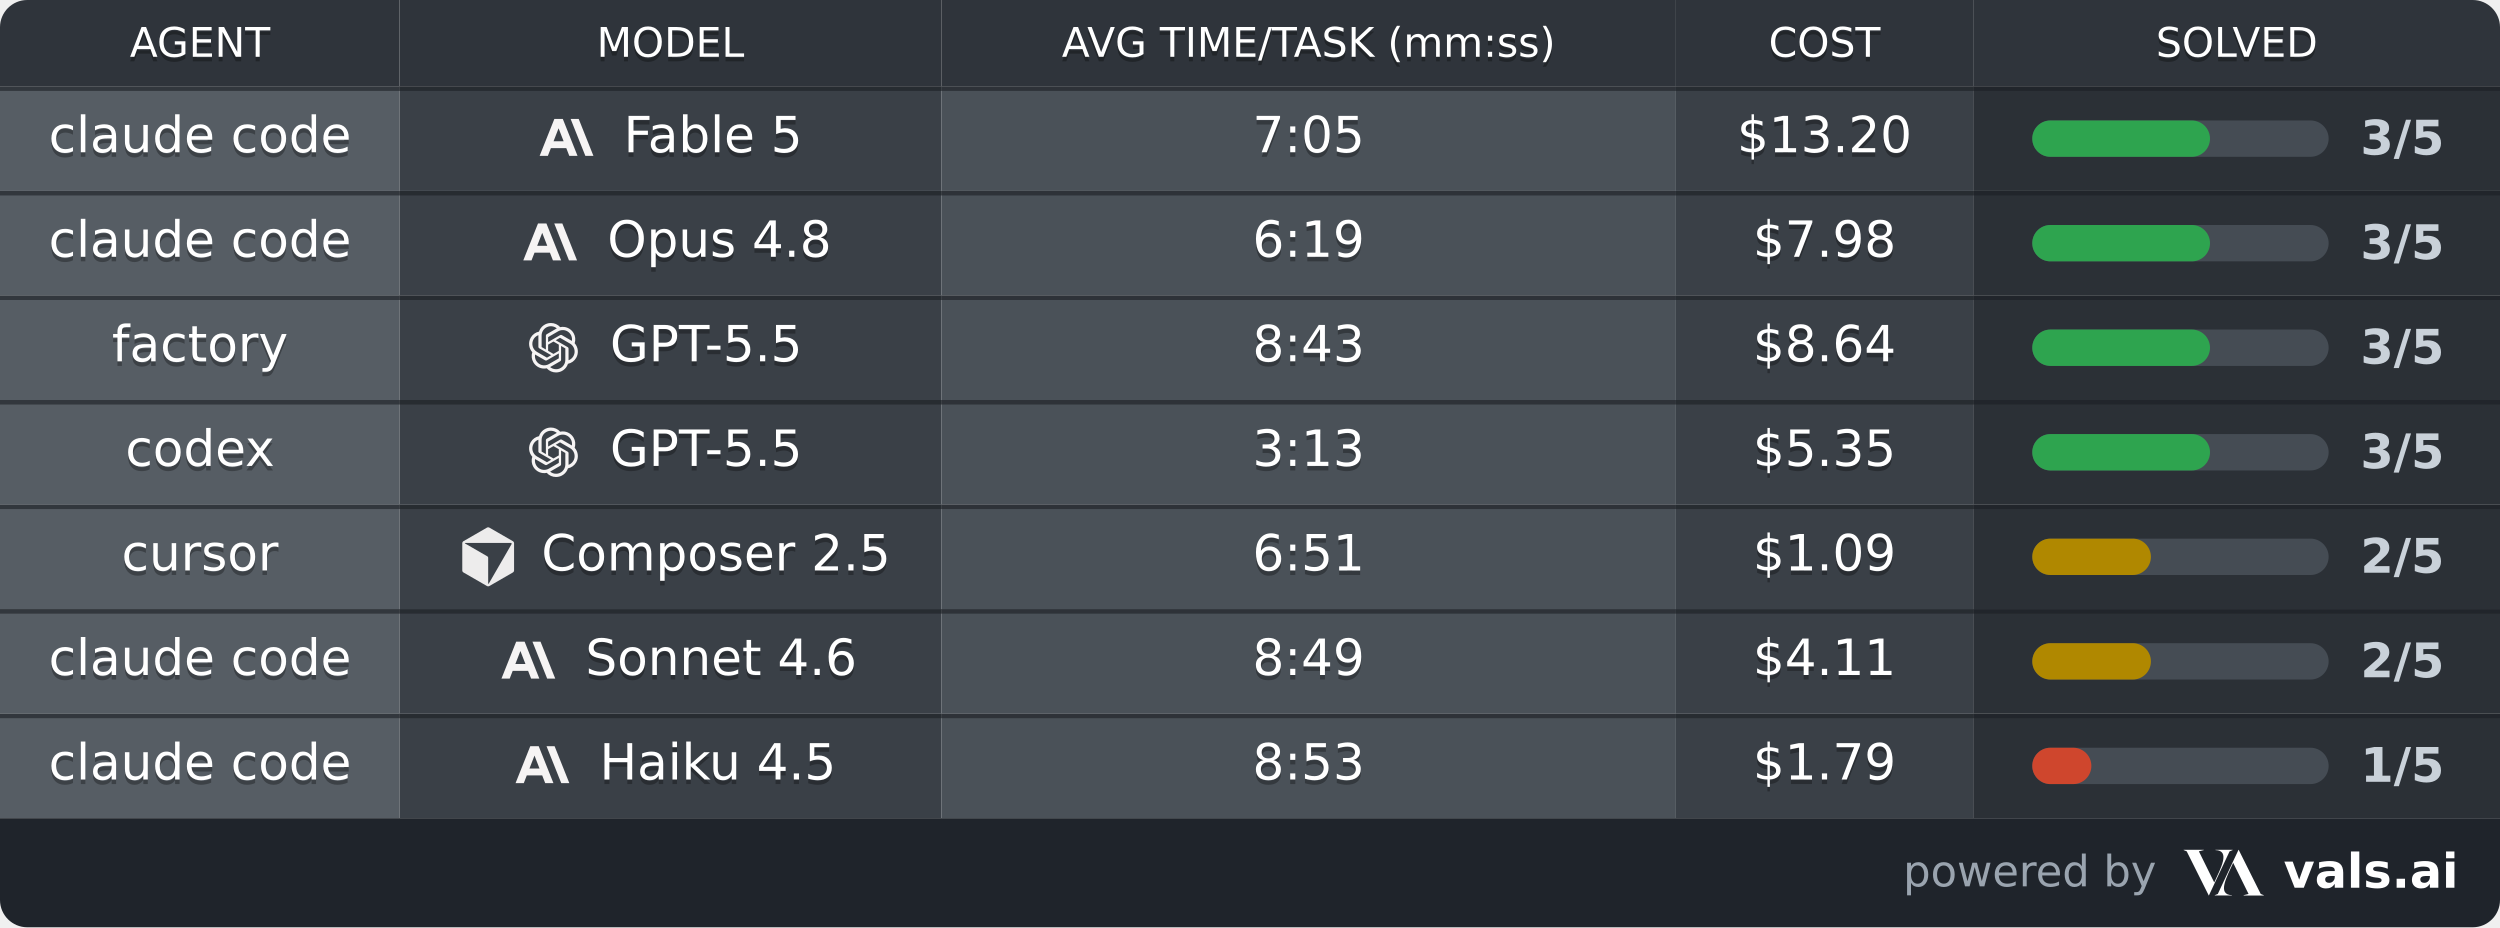
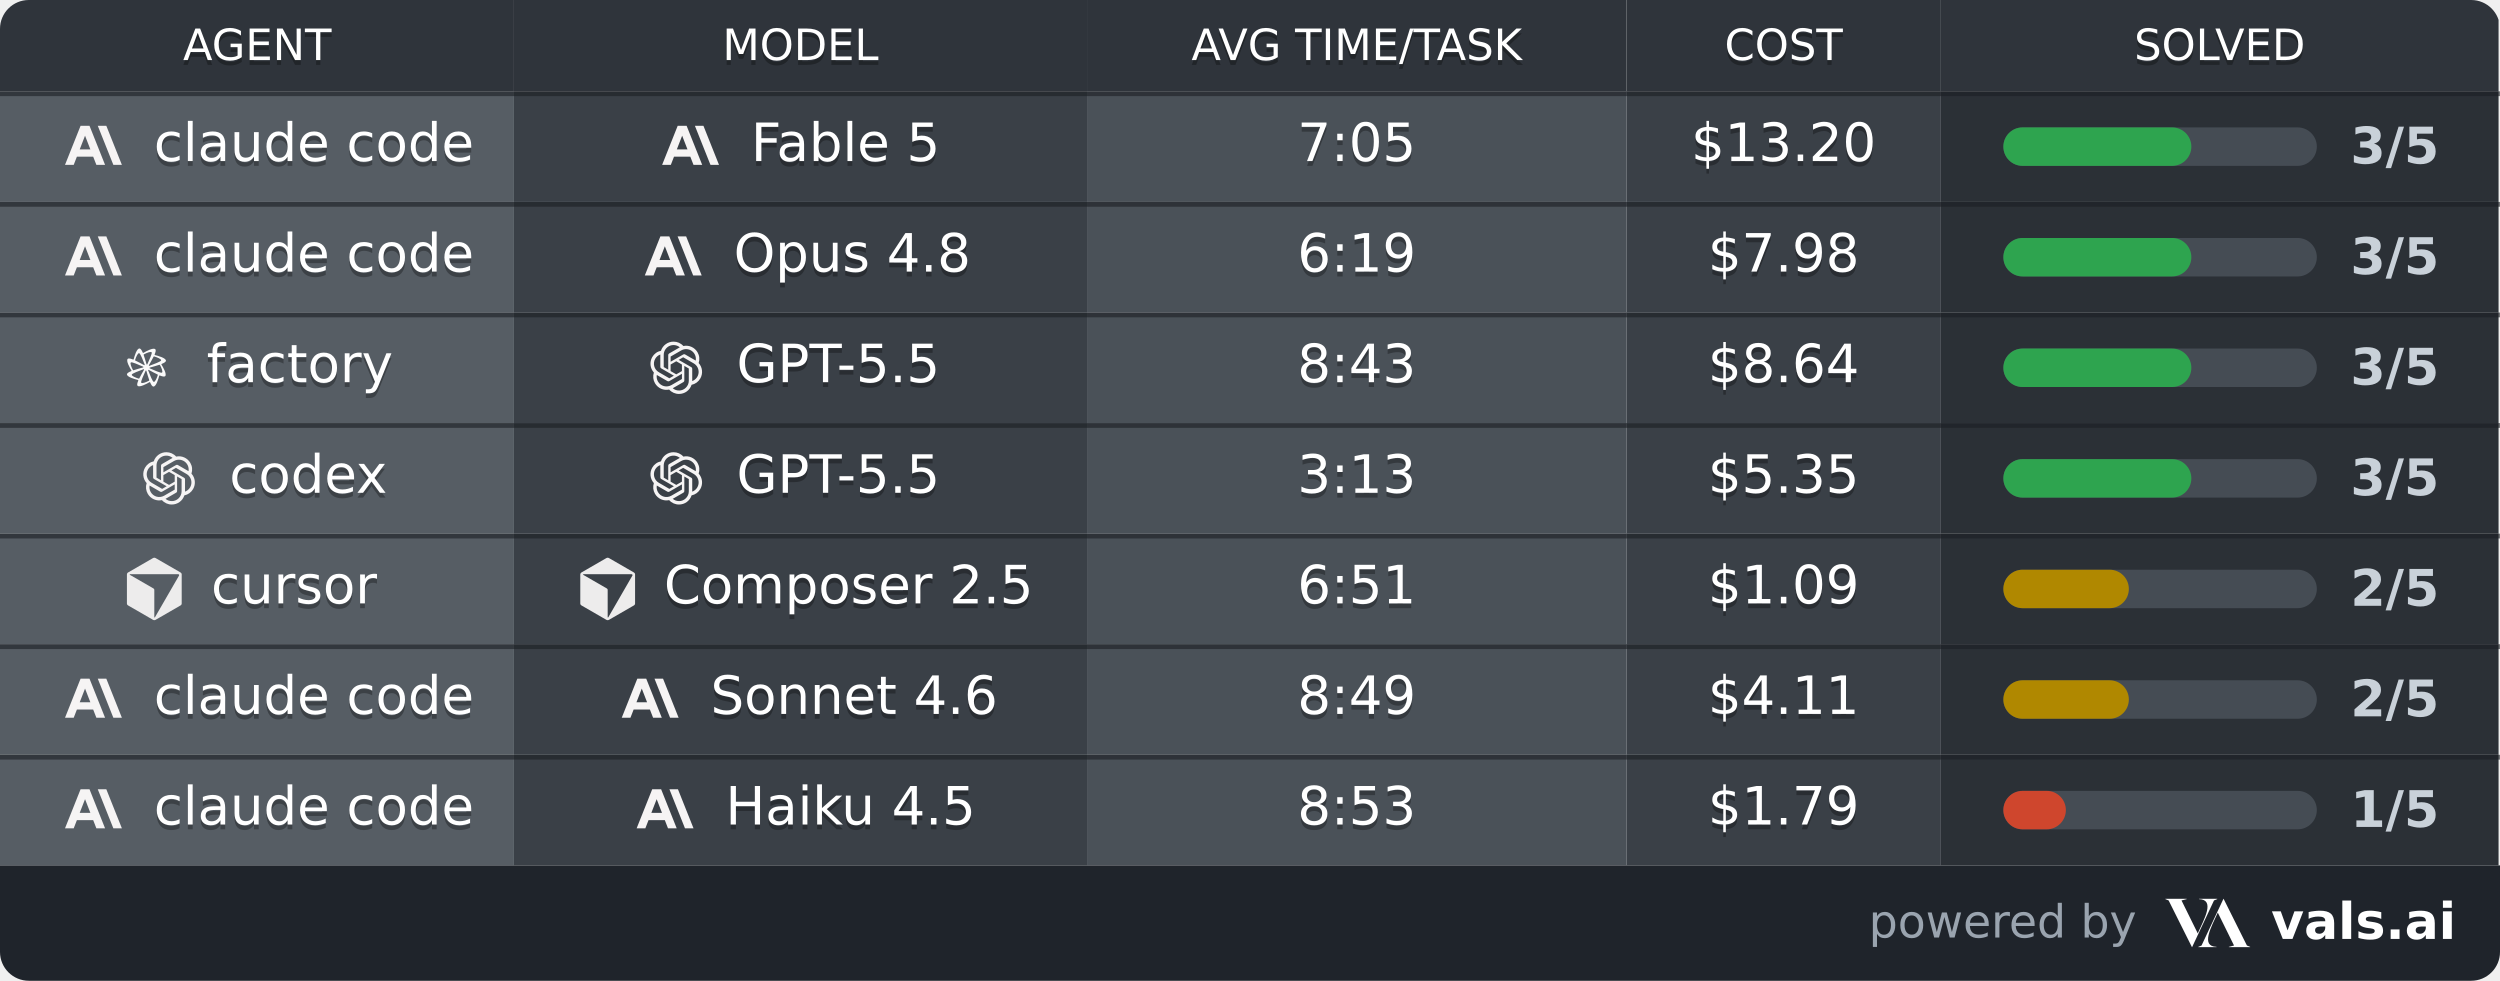
- <svg xmlns="http://www.w3.org/2000/svg" width="550" height="204" viewBox="0 0 550 204">
+ <svg xmlns="http://www.w3.org/2000/svg" width="520" height="204" viewBox="0 0 520 204">
  <defs>
    <symbol id="lg-anthropic" viewBox="0 0 16 16">
      <path d="M9.031 2.667L13.018 12.667H15.204L11.218 2.667H9.031Z" fill="#F6F4F4" />
      <path d="M4.406 8.71L5.77 5.195L7.134 8.71H4.406ZM4.627 2.667L0.641 12.667H2.87L3.685 10.567H7.855L8.671 12.667H10.899L6.913 2.667H4.627Z" fill="#F6F4F4" />
    </symbol>
    <symbol id="lg-openai" viewBox="0 0 16 16">
      <g>
        <path d="M13.689 6.785C13.84 6.333 13.89 5.856 13.844 5.383C13.798 4.911 13.643 4.455 13.405 4.045C13.049 3.425 12.505 2.936 11.852 2.643C11.2 2.35 10.472 2.275 9.773 2.426C9.46 2.07 9.07 1.786 8.635 1.593C8.2 1.401 7.732 1.3 7.255 1.304C6.54 1.304 5.845 1.526 5.264 1.949C4.686 2.367 4.255 2.961 4.034 3.639C3.569 3.735 3.13 3.927 2.745 4.208C2.36 4.488 2.038 4.844 1.804 5.258C1.444 5.877 1.294 6.592 1.369 7.303C1.444 8.015 1.741 8.684 2.222 9.215C2.072 9.667 2.021 10.144 2.068 10.617C2.118 11.089 2.268 11.545 2.507 11.955C2.862 12.575 3.406 13.064 4.059 13.357C4.711 13.65 5.439 13.725 6.138 13.574C6.452 13.93 6.841 14.214 7.276 14.407C7.711 14.599 8.179 14.7 8.656 14.695C9.372 14.695 10.07 14.474 10.648 14.051C11.225 13.633 11.656 13.039 11.877 12.357C12.342 12.261 12.781 12.068 13.166 11.788C13.551 11.508 13.869 11.152 14.107 10.738C14.467 10.119 14.618 9.404 14.542 8.692C14.467 7.981 14.17 7.312 13.689 6.785ZM8.686 13.817C8.02 13.817 7.502 13.612 7.054 13.236C7.075 13.223 7.109 13.206 7.134 13.19L9.798 11.65C9.865 11.612 9.92 11.558 9.957 11.491C9.995 11.424 10.016 11.349 10.016 11.274V7.517L11.141 8.169C11.141 8.169 11.154 8.178 11.158 8.182C11.158 8.186 11.162 8.195 11.166 8.199V11.311C11.166 12.721 9.991 13.821 8.686 13.821V13.817ZM3.268 11.516C2.975 11.01 2.867 10.412 2.971 9.834C2.992 9.847 3.026 9.868 3.051 9.88L5.715 11.42C5.782 11.458 5.858 11.479 5.933 11.479C6.008 11.479 6.084 11.458 6.151 11.42L9.405 9.542V10.843C9.405 10.843 9.405 10.855 9.405 10.864C9.405 10.868 9.397 10.876 9.393 10.88L6.699 12.437C6.121 12.767 5.439 12.859 4.795 12.688C4.151 12.516 3.603 12.094 3.272 11.52L3.268 11.516ZM2.565 5.697C2.858 5.187 3.323 4.798 3.871 4.597V7.768C3.871 7.843 3.891 7.918 3.929 7.985C3.967 8.052 4.021 8.107 4.088 8.144L7.343 10.023L6.217 10.675C6.217 10.675 6.205 10.68 6.201 10.684C6.192 10.684 6.188 10.684 6.18 10.684L3.486 9.127C2.908 8.793 2.49 8.245 2.319 7.605C2.147 6.96 2.235 6.279 2.565 5.701V5.697ZM11.823 7.851L8.569 5.973L9.694 5.325C9.694 5.325 9.706 5.321 9.711 5.316H9.731L12.426 6.873C12.84 7.111 13.174 7.462 13.396 7.885C13.618 8.307 13.71 8.784 13.672 9.257C13.63 9.734 13.455 10.186 13.166 10.562C12.877 10.943 12.488 11.232 12.041 11.395V8.224C12.041 8.149 12.02 8.073 11.982 8.006C11.944 7.939 11.89 7.885 11.823 7.847V7.851ZM12.944 6.161C12.944 6.161 12.89 6.128 12.865 6.115L10.2 4.576C10.133 4.538 10.058 4.517 9.982 4.517C9.907 4.517 9.828 4.538 9.765 4.576L6.51 6.454V5.153C6.51 5.153 6.51 5.141 6.51 5.132C6.51 5.128 6.519 5.12 6.523 5.116L9.217 3.559C9.631 3.321 10.1 3.204 10.576 3.225C11.053 3.246 11.514 3.4 11.903 3.672C12.292 3.944 12.597 4.325 12.781 4.764C12.965 5.203 13.02 5.689 12.94 6.157L12.944 6.161ZM5.895 8.483L4.77 7.831C4.77 7.831 4.757 7.822 4.753 7.818C4.753 7.814 4.749 7.805 4.745 7.801V4.689C4.745 4.212 4.883 3.748 5.138 3.342C5.393 2.94 5.757 2.618 6.192 2.417C6.623 2.216 7.104 2.141 7.577 2.2C8.05 2.262 8.497 2.455 8.861 2.76C8.84 2.773 8.807 2.79 8.782 2.806L6.117 4.346C6.05 4.383 5.996 4.438 5.958 4.505C5.92 4.572 5.899 4.647 5.899 4.722V8.479L5.895 8.483ZM6.506 7.165L7.954 6.329L9.401 7.165V8.839L7.954 9.675L6.506 8.839V7.165Z" fill="#F6F4F4" />
      </g>
    </symbol>
    <symbol id="lg-cursor" viewBox="0 0 467 532">
      <path fill="#edecec" d="M457.43,125.94L244.42,2.96c-6.84-3.95-15.28-3.95-22.12,0L9.3,125.94c-5.75,3.32-9.3,9.46-9.3,16.11v247.99c0,6.65,3.55,12.79,9.3,16.11l213.01,122.98c6.84,3.95,15.28,3.95,22.12,0l213.01-122.98c5.75-3.32,9.3-9.46,9.3-16.11v-247.99c0-6.65-3.55-12.79-9.3-16.11h-.01ZM444.05,151.99l-205.63,356.16c-1.39,2.4-5.06,1.42-5.06-1.36v-233.21c0-4.66-2.49-8.97-6.53-11.31L24.87,145.67c-2.4-1.39-1.42-5.06,1.36-5.06h411.26c5.84,0,9.49,6.33,6.57,11.39h-.01Z" />
    </symbol>
+     <symbol id="lg-factory" viewBox="0 0 508 508">
+       <g>
+         <path d="M321.997 150.712C321.401 150.568 320.844 150.299 320.363 149.925C319.883 149.551 319.491 149.08 319.215 148.544C318.938 148.008 318.783 147.42 318.76 146.821C318.738 146.22 318.848 145.624 319.084 145.07C327.226 125.716 330.819 110.23 325.021 103.747C309.666 86.547 248.085 120.749 228.451 132.333C227.925 132.642 227.337 132.837 226.728 132.903C226.118 132.969 225.501 132.906 224.918 132.719C224.336 132.531 223.801 132.223 223.351 131.815C222.902 131.407 222.548 130.909 222.313 130.356C214.06 111.043 205.384 97.609 196.589 97.027C173.279 95.469 154.491 162.187 148.991 183.932C148.844 184.515 148.57 185.06 148.188 185.528C147.805 185.998 147.323 186.381 146.775 186.651C146.227 186.921 145.626 187.072 145.012 187.094C144.399 187.116 143.788 187.009 143.221 186.778C123.406 178.825 107.545 175.316 100.914 180.98C83.305 195.978 118.315 256.126 130.175 275.304C130.492 275.816 130.692 276.391 130.76 276.987C130.829 277.582 130.765 278.186 130.573 278.755C130.381 279.325 130.065 279.847 129.647 280.286C129.228 280.725 128.718 281.07 128.15 281.298C108.384 289.359 94.631 297.834 94.027 306.424C92.439 329.192 160.74 347.544 183.01 352.916C183.605 353.061 184.16 353.33 184.64 353.704C185.118 354.077 185.509 354.548 185.785 355.083C186.061 355.618 186.215 356.205 186.237 356.803C186.26 357.402 186.151 357.998 185.916 358.551C177.773 377.905 174.181 393.398 179.979 399.874C195.334 417.074 256.921 382.877 276.556 371.293C277.081 370.984 277.67 370.789 278.28 370.722C278.889 370.655 279.507 370.717 280.09 370.905C280.673 371.093 281.207 371.402 281.657 371.81C282.106 372.219 282.46 372.717 282.694 373.271C290.947 392.578 299.616 406.012 308.417 406.601C331.728 408.153 350.516 341.44 356.009 319.688C356.157 319.106 356.432 318.562 356.816 318.094C357.2 317.625 357.682 317.243 358.231 316.974C358.779 316.705 359.381 316.554 359.995 316.533C360.608 316.511 361.219 316.619 361.786 316.85C381.601 324.803 397.455 328.304 404.093 322.648C421.702 307.65 386.684 247.495 374.825 228.317C374.51 227.804 374.312 227.229 374.245 226.634C374.177 226.039 374.242 225.436 374.434 224.868C374.626 224.299 374.941 223.777 375.358 223.338C375.775 222.899 376.284 222.552 376.85 222.323C396.623 214.261 410.376 205.786 410.973 197.196C412.568 174.428 344.26 156.078 321.997 150.712ZM295.254 128.885C299.734 136.73 276.646 189 259.474 225.561C259.186 226.172 258.715 226.682 258.121 227.024C257.528 227.365 256.842 227.521 256.155 227.47C255.468 227.419 254.814 227.164 254.28 226.739C253.746 226.314 253.358 225.739 253.169 225.093C246.234 201.322 238.306 173.392 229.824 149.683C229.491 148.752 229.508 147.736 229.871 146.817C230.235 145.897 230.921 145.133 231.808 144.662C252.989 133.363 289.234 118.358 295.254 128.885ZM193.746 135.355C202.589 137.807 224.103 190.714 238.424 228.426C238.664 229.056 238.699 229.742 238.527 230.393C238.354 231.044 237.983 231.627 237.461 232.065C236.939 232.503 236.292 232.775 235.608 232.844C234.923 232.913 234.234 232.775 233.632 232.45C211.501 220.453 185.694 206.159 162.529 195.253C161.622 194.823 160.901 194.093 160.493 193.192C160.085 192.292 160.018 191.279 160.303 190.335C167.12 167.736 181.865 132.069 193.746 135.355ZM126.652 210.04C134.676 205.664 188.197 228.216 225.621 244.989C226.248 245.269 226.771 245.73 227.12 246.31C227.47 246.889 227.629 247.56 227.577 248.23C227.524 248.901 227.264 249.54 226.828 250.062C226.393 250.582 225.805 250.962 225.143 251.147C200.813 257.921 172.211 265.664 147.937 273.949C146.985 274.272 145.946 274.255 145.007 273.9C144.067 273.545 143.286 272.876 142.805 272.011C131.257 251.322 115.867 215.92 126.652 210.04ZM133.275 309.188C135.779 300.551 189.952 279.537 228.562 265.548C229.207 265.315 229.91 265.28 230.576 265.448C231.243 265.617 231.84 265.98 232.288 266.49C232.736 266.999 233.015 267.631 233.085 268.299C233.155 268.968 233.015 269.641 232.682 270.23C220.392 291.846 205.758 317.053 194.592 339.672C194.156 340.561 193.409 341.269 192.486 341.668C191.563 342.068 190.525 342.134 189.557 341.853C166.42 335.235 129.905 320.792 133.275 309.188ZM209.739 374.722C205.252 366.884 228.347 314.608 245.519 278.054C245.806 277.442 246.279 276.931 246.872 276.59C247.465 276.249 248.151 276.093 248.838 276.144C249.525 276.194 250.179 276.45 250.713 276.875C251.247 277.3 251.634 277.874 251.824 278.521C258.759 302.285 266.686 330.222 275.169 353.932C275.499 354.862 275.481 355.877 275.117 356.795C274.752 357.713 274.064 358.475 273.178 358.945C252.004 370.223 215.752 385.256 209.76 374.722H209.739ZM311.247 368.252C302.397 365.807 280.883 312.894 266.562 275.182C266.322 274.55 266.285 273.862 266.458 273.21C266.63 272.559 267.003 271.974 267.526 271.536C268.049 271.097 268.697 270.826 269.382 270.758C270.068 270.69 270.759 270.83 271.361 271.157C293.485 283.154 319.299 297.455 342.457 308.362C343.366 308.789 344.089 309.519 344.497 310.42C344.905 311.321 344.971 312.335 344.683 313.28C337.872 335.912 323.128 371.544 311.247 368.252ZM378.341 293.566C370.31 297.949 316.795 275.391 279.365 258.618C278.738 258.338 278.215 257.877 277.866 257.297C277.516 256.718 277.357 256.047 277.409 255.377C277.461 254.706 277.722 254.067 278.158 253.546C278.593 253.025 279.181 252.646 279.843 252.461C304.18 245.687 332.775 237.943 357.049 229.658C358.003 229.335 359.043 229.353 359.984 229.709C360.925 230.065 361.706 230.737 362.188 231.603C373.729 252.285 389.119 287.693 378.341 293.566ZM371.718 194.419C369.207 203.063 315.041 224.077 276.431 238.066C275.784 238.3 275.08 238.335 274.413 238.167C273.746 237.999 273.148 237.635 272.698 237.124C272.249 236.613 271.972 235.98 271.903 235.31C271.833 234.641 271.975 233.966 272.311 233.377C284.594 211.768 299.228 186.554 310.394 163.935C310.833 163.048 311.58 162.343 312.502 161.945C313.425 161.546 314.462 161.481 315.429 161.76C338.566 168.413 375.081 182.815 371.718 194.419Z" fill="#FAFAFA" />
+       </g>
+       <style>@media (prefers-color-scheme: light) { :root { filter: none; } }
+ @media (prefers-color-scheme: dark) { :root { filter: none; } }
+ </style>
+     </symbol>
    <clipPath id="r">
-       <rect width="550" height="204" rx="6" />
+       <rect width="520" height="204" rx="6" />
    </clipPath>
  </defs>
  <g clip-path="url(#r)">
-     <rect x="0.0" y="0" width="87.9" height="19" fill="#2f343b" />
-     <text x="44.0" y="13.5" fill="#010101" fill-opacity="0.3" font-family="Verdana,DejaVu Sans,Geneva,sans-serif" font-size="9" text-anchor="middle">AGENT</text>
-     <text x="44.0" y="12.5" fill="#fff" font-family="Verdana,DejaVu Sans,Geneva,sans-serif" font-size="9" text-anchor="middle">AGENT</text>
-     <rect x="87.9" y="0" width="119.2" height="19" fill="#2f343b" />
-     <text x="147.5" y="13.5" fill="#010101" fill-opacity="0.3" font-family="Verdana,DejaVu Sans,Geneva,sans-serif" font-size="9" text-anchor="middle">MODEL</text>
-     <text x="147.5" y="12.5" fill="#fff" font-family="Verdana,DejaVu Sans,Geneva,sans-serif" font-size="9" text-anchor="middle">MODEL</text>
-     <rect x="207.1" y="0" width="161.6" height="19" fill="#2f343b" />
-     <text x="287.9" y="13.5" fill="#010101" fill-opacity="0.3" font-family="Verdana,DejaVu Sans,Geneva,sans-serif" font-size="9" text-anchor="middle">AVG TIME/TASK (mm:ss)</text>
-     <text x="287.9" y="12.5" fill="#fff" font-family="Verdana,DejaVu Sans,Geneva,sans-serif" font-size="9" text-anchor="middle">AVG TIME/TASK (mm:ss)</text>
-     <rect x="368.7" y="0" width="65.4" height="19" fill="#2f343b" />
-     <text x="401.4" y="13.5" fill="#010101" fill-opacity="0.3" font-family="Verdana,DejaVu Sans,Geneva,sans-serif" font-size="9" text-anchor="middle">COST</text>
-     <text x="401.4" y="12.5" fill="#fff" font-family="Verdana,DejaVu Sans,Geneva,sans-serif" font-size="9" text-anchor="middle">COST</text>
-     <rect x="434.1" y="0" width="116.0" height="19" fill="#2f343b" />
-     <text x="492.1" y="13.5" fill="#010101" fill-opacity="0.3" font-family="Verdana,DejaVu Sans,Geneva,sans-serif" font-size="9" text-anchor="middle">SOLVED</text>
-     <text x="492.1" y="12.5" fill="#fff" font-family="Verdana,DejaVu Sans,Geneva,sans-serif" font-size="9" text-anchor="middle">SOLVED</text>
-     <rect x="0.0" y="19" width="87.9" height="23" fill="#565d64" />
-     <text x="44.0" y="34.5" fill="#010101" fill-opacity="0.3" font-family="Verdana,DejaVu Sans,Geneva,sans-serif" font-size="11" text-anchor="middle">claude code</text>
-     <text x="44.0" y="33.5" fill="#fff" font-family="Verdana,DejaVu Sans,Geneva,sans-serif" font-size="11" text-anchor="middle">claude code</text>
-     <rect x="87.9" y="19" width="119.2" height="23" fill="#3a4047" />
-     <use href="#lg-anthropic" x="118.2" y="24.0" width="13.0" height="13" />
-     <text x="137.2" y="34.5" fill="#010101" fill-opacity="0.3" font-family="Verdana,DejaVu Sans,Geneva,sans-serif" font-size="11">Fable 5</text>
-     <text x="137.2" y="33.5" fill="#fff" font-family="Verdana,DejaVu Sans,Geneva,sans-serif" font-size="11">Fable 5</text>
-     <rect x="207.1" y="19" width="161.6" height="23" fill="#4a5158" />
-     <text x="287.9" y="34.5" fill="#010101" fill-opacity="0.3" font-family="Verdana,DejaVu Sans,Geneva,sans-serif" font-size="11" text-anchor="middle">7:05</text>
-     <text x="287.9" y="33.5" fill="#fff" font-family="Verdana,DejaVu Sans,Geneva,sans-serif" font-size="11" text-anchor="middle">7:05</text>
-     <rect x="368.7" y="19" width="65.4" height="23" fill="#3a4047" />
-     <text x="401.4" y="34.5" fill="#010101" fill-opacity="0.3" font-family="Verdana,DejaVu Sans,Geneva,sans-serif" font-size="11" text-anchor="middle">$13.20</text>
-     <text x="401.4" y="33.5" fill="#fff" font-family="Verdana,DejaVu Sans,Geneva,sans-serif" font-size="11" text-anchor="middle">$13.20</text>
-     <rect x="434.1" y="19" width="116.0" height="23" fill="#2b3036" />
-     <rect x="447.1" y="26.5" width="65.2" height="8" rx="4" fill="#454c54" />
-     <rect x="447.1" y="26.5" width="39.1" height="8" rx="4" fill="#2ea44f" />
-     <text x="519.3" y="34.0" fill="#c9d1d9" font-family="Verdana,DejaVu Sans,Geneva,sans-serif" font-size="10.5" font-weight="700">3/5</text>
-     <rect x="0" y="19" width="550" height="1" fill="#1b1f24" fill-opacity="0.6" />
-     <rect x="0.0" y="42" width="87.9" height="23" fill="#565d64" />
-     <text x="44.0" y="57.5" fill="#010101" fill-opacity="0.3" font-family="Verdana,DejaVu Sans,Geneva,sans-serif" font-size="11" text-anchor="middle">claude code</text>
-     <text x="44.0" y="56.5" fill="#fff" font-family="Verdana,DejaVu Sans,Geneva,sans-serif" font-size="11" text-anchor="middle">claude code</text>
-     <rect x="87.9" y="42" width="119.2" height="23" fill="#3a4047" />
-     <use href="#lg-anthropic" x="114.6" y="47.0" width="13.0" height="13" />
-     <text x="133.6" y="57.5" fill="#010101" fill-opacity="0.3" font-family="Verdana,DejaVu Sans,Geneva,sans-serif" font-size="11">Opus 4.8</text>
-     <text x="133.6" y="56.5" fill="#fff" font-family="Verdana,DejaVu Sans,Geneva,sans-serif" font-size="11">Opus 4.8</text>
-     <rect x="207.1" y="42" width="161.6" height="23" fill="#4a5158" />
-     <text x="287.9" y="57.5" fill="#010101" fill-opacity="0.3" font-family="Verdana,DejaVu Sans,Geneva,sans-serif" font-size="11" text-anchor="middle">6:19</text>
-     <text x="287.9" y="56.5" fill="#fff" font-family="Verdana,DejaVu Sans,Geneva,sans-serif" font-size="11" text-anchor="middle">6:19</text>
-     <rect x="368.7" y="42" width="65.4" height="23" fill="#3a4047" />
-     <text x="401.4" y="57.5" fill="#010101" fill-opacity="0.3" font-family="Verdana,DejaVu Sans,Geneva,sans-serif" font-size="11" text-anchor="middle">$7.98</text>
-     <text x="401.4" y="56.5" fill="#fff" font-family="Verdana,DejaVu Sans,Geneva,sans-serif" font-size="11" text-anchor="middle">$7.98</text>
-     <rect x="434.1" y="42" width="116.0" height="23" fill="#2b3036" />
-     <rect x="447.1" y="49.5" width="65.2" height="8" rx="4" fill="#454c54" />
-     <rect x="447.1" y="49.5" width="39.1" height="8" rx="4" fill="#2ea44f" />
-     <text x="519.3" y="57.0" fill="#c9d1d9" font-family="Verdana,DejaVu Sans,Geneva,sans-serif" font-size="10.5" font-weight="700">3/5</text>
-     <rect x="0" y="42" width="550" height="1" fill="#1b1f24" fill-opacity="0.6" />
-     <rect x="0.0" y="65" width="87.9" height="23" fill="#565d64" />
-     <text x="44.0" y="80.5" fill="#010101" fill-opacity="0.3" font-family="Verdana,DejaVu Sans,Geneva,sans-serif" font-size="11" text-anchor="middle">factory</text>
-     <text x="44.0" y="79.5" fill="#fff" font-family="Verdana,DejaVu Sans,Geneva,sans-serif" font-size="11" text-anchor="middle">factory</text>
-     <rect x="87.9" y="65" width="119.2" height="23" fill="#3a4047" />
-     <use href="#lg-openai" x="115.3" y="70.0" width="13.0" height="13" />
-     <text x="134.2" y="80.5" fill="#010101" fill-opacity="0.3" font-family="Verdana,DejaVu Sans,Geneva,sans-serif" font-size="11">GPT-5.5</text>
-     <text x="134.2" y="79.5" fill="#fff" font-family="Verdana,DejaVu Sans,Geneva,sans-serif" font-size="11">GPT-5.5</text>
-     <rect x="207.1" y="65" width="161.6" height="23" fill="#4a5158" />
-     <text x="287.9" y="80.5" fill="#010101" fill-opacity="0.3" font-family="Verdana,DejaVu Sans,Geneva,sans-serif" font-size="11" text-anchor="middle">8:43</text>
-     <text x="287.9" y="79.5" fill="#fff" font-family="Verdana,DejaVu Sans,Geneva,sans-serif" font-size="11" text-anchor="middle">8:43</text>
-     <rect x="368.7" y="65" width="65.4" height="23" fill="#3a4047" />
-     <text x="401.4" y="80.5" fill="#010101" fill-opacity="0.3" font-family="Verdana,DejaVu Sans,Geneva,sans-serif" font-size="11" text-anchor="middle">$8.64</text>
-     <text x="401.4" y="79.5" fill="#fff" font-family="Verdana,DejaVu Sans,Geneva,sans-serif" font-size="11" text-anchor="middle">$8.64</text>
-     <rect x="434.1" y="65" width="116.0" height="23" fill="#2b3036" />
-     <rect x="447.1" y="72.5" width="65.2" height="8" rx="4" fill="#454c54" />
-     <rect x="447.1" y="72.5" width="39.1" height="8" rx="4" fill="#2ea44f" />
-     <text x="519.3" y="80.0" fill="#c9d1d9" font-family="Verdana,DejaVu Sans,Geneva,sans-serif" font-size="10.5" font-weight="700">3/5</text>
-     <rect x="0" y="65" width="550" height="1" fill="#1b1f24" fill-opacity="0.6" />
-     <rect x="0.0" y="88" width="87.9" height="23" fill="#565d64" />
-     <text x="44.0" y="103.5" fill="#010101" fill-opacity="0.3" font-family="Verdana,DejaVu Sans,Geneva,sans-serif" font-size="11" text-anchor="middle">codex</text>
-     <text x="44.0" y="102.5" fill="#fff" font-family="Verdana,DejaVu Sans,Geneva,sans-serif" font-size="11" text-anchor="middle">codex</text>
-     <rect x="87.9" y="88" width="119.2" height="23" fill="#3a4047" />
-     <use href="#lg-openai" x="115.3" y="93.0" width="13.0" height="13" />
-     <text x="134.2" y="103.5" fill="#010101" fill-opacity="0.3" font-family="Verdana,DejaVu Sans,Geneva,sans-serif" font-size="11">GPT-5.5</text>
-     <text x="134.2" y="102.5" fill="#fff" font-family="Verdana,DejaVu Sans,Geneva,sans-serif" font-size="11">GPT-5.5</text>
-     <rect x="207.1" y="88" width="161.6" height="23" fill="#4a5158" />
-     <text x="287.9" y="103.5" fill="#010101" fill-opacity="0.3" font-family="Verdana,DejaVu Sans,Geneva,sans-serif" font-size="11" text-anchor="middle">3:13</text>
-     <text x="287.9" y="102.5" fill="#fff" font-family="Verdana,DejaVu Sans,Geneva,sans-serif" font-size="11" text-anchor="middle">3:13</text>
-     <rect x="368.7" y="88" width="65.4" height="23" fill="#3a4047" />
-     <text x="401.4" y="103.5" fill="#010101" fill-opacity="0.3" font-family="Verdana,DejaVu Sans,Geneva,sans-serif" font-size="11" text-anchor="middle">$5.35</text>
-     <text x="401.4" y="102.5" fill="#fff" font-family="Verdana,DejaVu Sans,Geneva,sans-serif" font-size="11" text-anchor="middle">$5.35</text>
-     <rect x="434.1" y="88" width="116.0" height="23" fill="#2b3036" />
-     <rect x="447.1" y="95.5" width="65.2" height="8" rx="4" fill="#454c54" />
-     <rect x="447.1" y="95.5" width="39.1" height="8" rx="4" fill="#2ea44f" />
-     <text x="519.3" y="103.0" fill="#c9d1d9" font-family="Verdana,DejaVu Sans,Geneva,sans-serif" font-size="10.5" font-weight="700">3/5</text>
-     <rect x="0" y="88" width="550" height="1" fill="#1b1f24" fill-opacity="0.6" />
-     <rect x="0.0" y="111" width="87.9" height="23" fill="#565d64" />
-     <text x="44.0" y="126.5" fill="#010101" fill-opacity="0.3" font-family="Verdana,DejaVu Sans,Geneva,sans-serif" font-size="11" text-anchor="middle">cursor</text>
-     <text x="44.0" y="125.5" fill="#fff" font-family="Verdana,DejaVu Sans,Geneva,sans-serif" font-size="11" text-anchor="middle">cursor</text>
-     <rect x="87.9" y="111" width="119.2" height="23" fill="#3a4047" />
-     <use href="#lg-cursor" x="101.7" y="116.0" width="11.4" height="13" />
-     <text x="119.1" y="126.5" fill="#010101" fill-opacity="0.3" font-family="Verdana,DejaVu Sans,Geneva,sans-serif" font-size="11">Composer 2.5</text>
-     <text x="119.1" y="125.5" fill="#fff" font-family="Verdana,DejaVu Sans,Geneva,sans-serif" font-size="11">Composer 2.5</text>
-     <rect x="207.1" y="111" width="161.6" height="23" fill="#4a5158" />
-     <text x="287.9" y="126.5" fill="#010101" fill-opacity="0.3" font-family="Verdana,DejaVu Sans,Geneva,sans-serif" font-size="11" text-anchor="middle">6:51</text>
-     <text x="287.9" y="125.5" fill="#fff" font-family="Verdana,DejaVu Sans,Geneva,sans-serif" font-size="11" text-anchor="middle">6:51</text>
-     <rect x="368.7" y="111" width="65.4" height="23" fill="#3a4047" />
-     <text x="401.4" y="126.5" fill="#010101" fill-opacity="0.3" font-family="Verdana,DejaVu Sans,Geneva,sans-serif" font-size="11" text-anchor="middle">$1.09</text>
-     <text x="401.4" y="125.5" fill="#fff" font-family="Verdana,DejaVu Sans,Geneva,sans-serif" font-size="11" text-anchor="middle">$1.09</text>
-     <rect x="434.1" y="111" width="116.0" height="23" fill="#2b3036" />
-     <rect x="447.1" y="118.5" width="65.2" height="8" rx="4" fill="#454c54" />
-     <rect x="447.1" y="118.5" width="26.1" height="8" rx="4" fill="#b08800" />
-     <text x="519.3" y="126.0" fill="#c9d1d9" font-family="Verdana,DejaVu Sans,Geneva,sans-serif" font-size="10.5" font-weight="700">2/5</text>
-     <rect x="0" y="111" width="550" height="1" fill="#1b1f24" fill-opacity="0.6" />
-     <rect x="0.0" y="134" width="87.9" height="23" fill="#565d64" />
-     <text x="44.0" y="149.5" fill="#010101" fill-opacity="0.3" font-family="Verdana,DejaVu Sans,Geneva,sans-serif" font-size="11" text-anchor="middle">claude code</text>
-     <text x="44.0" y="148.5" fill="#fff" font-family="Verdana,DejaVu Sans,Geneva,sans-serif" font-size="11" text-anchor="middle">claude code</text>
-     <rect x="87.9" y="134" width="119.2" height="23" fill="#3a4047" />
-     <use href="#lg-anthropic" x="109.8" y="139.0" width="13.0" height="13" />
-     <text x="128.8" y="149.5" fill="#010101" fill-opacity="0.3" font-family="Verdana,DejaVu Sans,Geneva,sans-serif" font-size="11">Sonnet 4.6</text>
-     <text x="128.8" y="148.5" fill="#fff" font-family="Verdana,DejaVu Sans,Geneva,sans-serif" font-size="11">Sonnet 4.6</text>
-     <rect x="207.1" y="134" width="161.6" height="23" fill="#4a5158" />
-     <text x="287.9" y="149.5" fill="#010101" fill-opacity="0.3" font-family="Verdana,DejaVu Sans,Geneva,sans-serif" font-size="11" text-anchor="middle">8:49</text>
-     <text x="287.9" y="148.5" fill="#fff" font-family="Verdana,DejaVu Sans,Geneva,sans-serif" font-size="11" text-anchor="middle">8:49</text>
-     <rect x="368.7" y="134" width="65.4" height="23" fill="#3a4047" />
-     <text x="401.4" y="149.5" fill="#010101" fill-opacity="0.3" font-family="Verdana,DejaVu Sans,Geneva,sans-serif" font-size="11" text-anchor="middle">$4.11</text>
-     <text x="401.4" y="148.5" fill="#fff" font-family="Verdana,DejaVu Sans,Geneva,sans-serif" font-size="11" text-anchor="middle">$4.11</text>
-     <rect x="434.1" y="134" width="116.0" height="23" fill="#2b3036" />
-     <rect x="447.1" y="141.5" width="65.2" height="8" rx="4" fill="#454c54" />
-     <rect x="447.1" y="141.5" width="26.1" height="8" rx="4" fill="#b08800" />
-     <text x="519.3" y="149.0" fill="#c9d1d9" font-family="Verdana,DejaVu Sans,Geneva,sans-serif" font-size="10.5" font-weight="700">2/5</text>
-     <rect x="0" y="134" width="550" height="1" fill="#1b1f24" fill-opacity="0.6" />
-     <rect x="0.0" y="157" width="87.9" height="23" fill="#565d64" />
-     <text x="44.0" y="172.5" fill="#010101" fill-opacity="0.3" font-family="Verdana,DejaVu Sans,Geneva,sans-serif" font-size="11" text-anchor="middle">claude code</text>
-     <text x="44.0" y="171.5" fill="#fff" font-family="Verdana,DejaVu Sans,Geneva,sans-serif" font-size="11" text-anchor="middle">claude code</text>
-     <rect x="87.9" y="157" width="119.2" height="23" fill="#3a4047" />
-     <use href="#lg-anthropic" x="112.9" y="162.0" width="13.0" height="13" />
-     <text x="131.9" y="172.5" fill="#010101" fill-opacity="0.3" font-family="Verdana,DejaVu Sans,Geneva,sans-serif" font-size="11">Haiku 4.5</text>
-     <text x="131.9" y="171.5" fill="#fff" font-family="Verdana,DejaVu Sans,Geneva,sans-serif" font-size="11">Haiku 4.5</text>
-     <rect x="207.1" y="157" width="161.6" height="23" fill="#4a5158" />
-     <text x="287.9" y="172.5" fill="#010101" fill-opacity="0.3" font-family="Verdana,DejaVu Sans,Geneva,sans-serif" font-size="11" text-anchor="middle">8:53</text>
-     <text x="287.9" y="171.5" fill="#fff" font-family="Verdana,DejaVu Sans,Geneva,sans-serif" font-size="11" text-anchor="middle">8:53</text>
-     <rect x="368.7" y="157" width="65.4" height="23" fill="#3a4047" />
-     <text x="401.4" y="172.5" fill="#010101" fill-opacity="0.3" font-family="Verdana,DejaVu Sans,Geneva,sans-serif" font-size="11" text-anchor="middle">$1.79</text>
-     <text x="401.4" y="171.5" fill="#fff" font-family="Verdana,DejaVu Sans,Geneva,sans-serif" font-size="11" text-anchor="middle">$1.79</text>
-     <rect x="434.1" y="157" width="116.0" height="23" fill="#2b3036" />
-     <rect x="447.1" y="164.5" width="65.2" height="8" rx="4" fill="#454c54" />
-     <rect x="447.1" y="164.5" width="13.0" height="8" rx="4" fill="#cf462d" />
-     <text x="519.3" y="172.0" fill="#c9d1d9" font-family="Verdana,DejaVu Sans,Geneva,sans-serif" font-size="10.5" font-weight="700">1/5</text>
-     <rect x="0" y="157" width="550" height="1" fill="#1b1f24" fill-opacity="0.6" />
-     <rect x="0" y="180" width="550" height="24" fill="#1f242b" />
-     <text x="474.4" y="195.0" fill="#9aa4af" font-family="Verdana,DejaVu Sans,Geneva,sans-serif" font-size="9.5" text-anchor="end">powered by</text>
-     <svg x="480.4" y="186.5" width="18" height="11" viewBox="0 0 211 128">
+     <rect x="0.0" y="0" width="106.9" height="19" fill="#2f343b" />
+     <text x="53.5" y="13.5" fill="#010101" fill-opacity="0.3" font-family="Verdana,DejaVu Sans,Geneva,sans-serif" font-size="9" text-anchor="middle">AGENT</text>
+     <text x="53.5" y="12.5" fill="#fff" font-family="Verdana,DejaVu Sans,Geneva,sans-serif" font-size="9" text-anchor="middle">AGENT</text>
+     <rect x="106.9" y="0" width="119.2" height="19" fill="#2f343b" />
+     <text x="166.5" y="13.5" fill="#010101" fill-opacity="0.3" font-family="Verdana,DejaVu Sans,Geneva,sans-serif" font-size="9" text-anchor="middle">MODEL</text>
+     <text x="166.5" y="12.5" fill="#fff" font-family="Verdana,DejaVu Sans,Geneva,sans-serif" font-size="9" text-anchor="middle">MODEL</text>
+     <rect x="226.1" y="0" width="112.2" height="19" fill="#2f343b" />
+     <text x="282.2" y="13.5" fill="#010101" fill-opacity="0.3" font-family="Verdana,DejaVu Sans,Geneva,sans-serif" font-size="9" text-anchor="middle">AVG TIME/TASK</text>
+     <text x="282.2" y="12.5" fill="#fff" font-family="Verdana,DejaVu Sans,Geneva,sans-serif" font-size="9" text-anchor="middle">AVG TIME/TASK</text>
+     <rect x="338.3" y="0" width="65.4" height="19" fill="#2f343b" />
+     <text x="371.0" y="13.5" fill="#010101" fill-opacity="0.3" font-family="Verdana,DejaVu Sans,Geneva,sans-serif" font-size="9" text-anchor="middle">COST</text>
+     <text x="371.0" y="12.5" fill="#fff" font-family="Verdana,DejaVu Sans,Geneva,sans-serif" font-size="9" text-anchor="middle">COST</text>
+     <rect x="403.7" y="0" width="116.0" height="19" fill="#2f343b" />
+     <text x="461.7" y="13.5" fill="#010101" fill-opacity="0.3" font-family="Verdana,DejaVu Sans,Geneva,sans-serif" font-size="9" text-anchor="middle">SOLVED</text>
+     <text x="461.7" y="12.5" fill="#fff" font-family="Verdana,DejaVu Sans,Geneva,sans-serif" font-size="9" text-anchor="middle">SOLVED</text>
+     <rect x="0.0" y="19" width="106.9" height="23" fill="#565d64" />
+     <use href="#lg-anthropic" x="13.0" y="24.0" width="13.0" height="13" />
+     <text x="32.0" y="34.5" fill="#010101" fill-opacity="0.3" font-family="Verdana,DejaVu Sans,Geneva,sans-serif" font-size="11">claude code</text>
+     <text x="32.0" y="33.5" fill="#fff" font-family="Verdana,DejaVu Sans,Geneva,sans-serif" font-size="11">claude code</text>
+     <rect x="106.9" y="19" width="119.2" height="23" fill="#3a4047" />
+     <use href="#lg-anthropic" x="137.2" y="24.0" width="13.0" height="13" />
+     <text x="156.2" y="34.5" fill="#010101" fill-opacity="0.3" font-family="Verdana,DejaVu Sans,Geneva,sans-serif" font-size="11">Fable 5</text>
+     <text x="156.2" y="33.5" fill="#fff" font-family="Verdana,DejaVu Sans,Geneva,sans-serif" font-size="11">Fable 5</text>
+     <rect x="226.1" y="19" width="112.2" height="23" fill="#4a5158" />
+     <text x="282.2" y="34.5" fill="#010101" fill-opacity="0.3" font-family="Verdana,DejaVu Sans,Geneva,sans-serif" font-size="11" text-anchor="middle">7:05</text>
+     <text x="282.2" y="33.5" fill="#fff" font-family="Verdana,DejaVu Sans,Geneva,sans-serif" font-size="11" text-anchor="middle">7:05</text>
+     <rect x="338.3" y="19" width="65.4" height="23" fill="#3a4047" />
+     <text x="371.0" y="34.5" fill="#010101" fill-opacity="0.3" font-family="Verdana,DejaVu Sans,Geneva,sans-serif" font-size="11" text-anchor="middle">$13.20</text>
+     <text x="371.0" y="33.5" fill="#fff" font-family="Verdana,DejaVu Sans,Geneva,sans-serif" font-size="11" text-anchor="middle">$13.20</text>
+     <rect x="403.7" y="19" width="116.0" height="23" fill="#2b3036" />
+     <rect x="416.7" y="26.5" width="65.2" height="8" rx="4" fill="#454c54" />
+     <rect x="416.7" y="26.5" width="39.1" height="8" rx="4" fill="#2ea44f" />
+     <text x="488.9" y="34.0" fill="#c9d1d9" font-family="Verdana,DejaVu Sans,Geneva,sans-serif" font-size="10.5" font-weight="700">3/5</text>
+     <rect x="0" y="19" width="520" height="1" fill="#1b1f24" fill-opacity="0.6" />
+     <rect x="0.0" y="42" width="106.9" height="23" fill="#565d64" />
+     <use href="#lg-anthropic" x="13.0" y="47.0" width="13.0" height="13" />
+     <text x="32.0" y="57.5" fill="#010101" fill-opacity="0.3" font-family="Verdana,DejaVu Sans,Geneva,sans-serif" font-size="11">claude code</text>
+     <text x="32.0" y="56.5" fill="#fff" font-family="Verdana,DejaVu Sans,Geneva,sans-serif" font-size="11">claude code</text>
+     <rect x="106.9" y="42" width="119.2" height="23" fill="#3a4047" />
+     <use href="#lg-anthropic" x="133.6" y="47.0" width="13.0" height="13" />
+     <text x="152.6" y="57.5" fill="#010101" fill-opacity="0.3" font-family="Verdana,DejaVu Sans,Geneva,sans-serif" font-size="11">Opus 4.8</text>
+     <text x="152.6" y="56.5" fill="#fff" font-family="Verdana,DejaVu Sans,Geneva,sans-serif" font-size="11">Opus 4.8</text>
+     <rect x="226.1" y="42" width="112.2" height="23" fill="#4a5158" />
+     <text x="282.2" y="57.5" fill="#010101" fill-opacity="0.3" font-family="Verdana,DejaVu Sans,Geneva,sans-serif" font-size="11" text-anchor="middle">6:19</text>
+     <text x="282.2" y="56.5" fill="#fff" font-family="Verdana,DejaVu Sans,Geneva,sans-serif" font-size="11" text-anchor="middle">6:19</text>
+     <rect x="338.3" y="42" width="65.4" height="23" fill="#3a4047" />
+     <text x="371.0" y="57.5" fill="#010101" fill-opacity="0.3" font-family="Verdana,DejaVu Sans,Geneva,sans-serif" font-size="11" text-anchor="middle">$7.98</text>
+     <text x="371.0" y="56.5" fill="#fff" font-family="Verdana,DejaVu Sans,Geneva,sans-serif" font-size="11" text-anchor="middle">$7.98</text>
+     <rect x="403.7" y="42" width="116.0" height="23" fill="#2b3036" />
+     <rect x="416.7" y="49.5" width="65.2" height="8" rx="4" fill="#454c54" />
+     <rect x="416.7" y="49.5" width="39.1" height="8" rx="4" fill="#2ea44f" />
+     <text x="488.9" y="57.0" fill="#c9d1d9" font-family="Verdana,DejaVu Sans,Geneva,sans-serif" font-size="10.5" font-weight="700">3/5</text>
+     <rect x="0" y="42" width="520" height="1" fill="#1b1f24" fill-opacity="0.6" />
+     <rect x="0.0" y="65" width="106.9" height="23" fill="#565d64" />
+     <use href="#lg-factory" x="24.0" y="70.0" width="13.0" height="13" />
+     <text x="43.0" y="80.5" fill="#010101" fill-opacity="0.3" font-family="Verdana,DejaVu Sans,Geneva,sans-serif" font-size="11">factory</text>
+     <text x="43.0" y="79.5" fill="#fff" font-family="Verdana,DejaVu Sans,Geneva,sans-serif" font-size="11">factory</text>
+     <rect x="106.9" y="65" width="119.2" height="23" fill="#3a4047" />
+     <use href="#lg-openai" x="134.2" y="70.0" width="13.0" height="13" />
+     <text x="153.2" y="80.5" fill="#010101" fill-opacity="0.3" font-family="Verdana,DejaVu Sans,Geneva,sans-serif" font-size="11">GPT-5.5</text>
+     <text x="153.2" y="79.5" fill="#fff" font-family="Verdana,DejaVu Sans,Geneva,sans-serif" font-size="11">GPT-5.5</text>
+     <rect x="226.1" y="65" width="112.2" height="23" fill="#4a5158" />
+     <text x="282.2" y="80.5" fill="#010101" fill-opacity="0.3" font-family="Verdana,DejaVu Sans,Geneva,sans-serif" font-size="11" text-anchor="middle">8:43</text>
+     <text x="282.2" y="79.5" fill="#fff" font-family="Verdana,DejaVu Sans,Geneva,sans-serif" font-size="11" text-anchor="middle">8:43</text>
+     <rect x="338.3" y="65" width="65.4" height="23" fill="#3a4047" />
+     <text x="371.0" y="80.5" fill="#010101" fill-opacity="0.3" font-family="Verdana,DejaVu Sans,Geneva,sans-serif" font-size="11" text-anchor="middle">$8.64</text>
+     <text x="371.0" y="79.5" fill="#fff" font-family="Verdana,DejaVu Sans,Geneva,sans-serif" font-size="11" text-anchor="middle">$8.64</text>
+     <rect x="403.7" y="65" width="116.0" height="23" fill="#2b3036" />
+     <rect x="416.7" y="72.5" width="65.2" height="8" rx="4" fill="#454c54" />
+     <rect x="416.7" y="72.5" width="39.1" height="8" rx="4" fill="#2ea44f" />
+     <text x="488.9" y="80.0" fill="#c9d1d9" font-family="Verdana,DejaVu Sans,Geneva,sans-serif" font-size="10.5" font-weight="700">3/5</text>
+     <rect x="0" y="65" width="520" height="1" fill="#1b1f24" fill-opacity="0.6" />
+     <rect x="0.0" y="88" width="106.9" height="23" fill="#565d64" />
+     <use href="#lg-openai" x="28.7" y="93.0" width="13.0" height="13" />
+     <text x="47.7" y="103.5" fill="#010101" fill-opacity="0.3" font-family="Verdana,DejaVu Sans,Geneva,sans-serif" font-size="11">codex</text>
+     <text x="47.7" y="102.5" fill="#fff" font-family="Verdana,DejaVu Sans,Geneva,sans-serif" font-size="11">codex</text>
+     <rect x="106.9" y="88" width="119.2" height="23" fill="#3a4047" />
+     <use href="#lg-openai" x="134.2" y="93.0" width="13.0" height="13" />
+     <text x="153.2" y="103.5" fill="#010101" fill-opacity="0.3" font-family="Verdana,DejaVu Sans,Geneva,sans-serif" font-size="11">GPT-5.5</text>
+     <text x="153.2" y="102.5" fill="#fff" font-family="Verdana,DejaVu Sans,Geneva,sans-serif" font-size="11">GPT-5.5</text>
+     <rect x="226.1" y="88" width="112.2" height="23" fill="#4a5158" />
+     <text x="282.2" y="103.5" fill="#010101" fill-opacity="0.3" font-family="Verdana,DejaVu Sans,Geneva,sans-serif" font-size="11" text-anchor="middle">3:13</text>
+     <text x="282.2" y="102.5" fill="#fff" font-family="Verdana,DejaVu Sans,Geneva,sans-serif" font-size="11" text-anchor="middle">3:13</text>
+     <rect x="338.3" y="88" width="65.4" height="23" fill="#3a4047" />
+     <text x="371.0" y="103.5" fill="#010101" fill-opacity="0.3" font-family="Verdana,DejaVu Sans,Geneva,sans-serif" font-size="11" text-anchor="middle">$5.35</text>
+     <text x="371.0" y="102.5" fill="#fff" font-family="Verdana,DejaVu Sans,Geneva,sans-serif" font-size="11" text-anchor="middle">$5.35</text>
+     <rect x="403.7" y="88" width="116.0" height="23" fill="#2b3036" />
+     <rect x="416.7" y="95.5" width="65.2" height="8" rx="4" fill="#454c54" />
+     <rect x="416.7" y="95.5" width="39.1" height="8" rx="4" fill="#2ea44f" />
+     <text x="488.9" y="103.0" fill="#c9d1d9" font-family="Verdana,DejaVu Sans,Geneva,sans-serif" font-size="10.5" font-weight="700">3/5</text>
+     <rect x="0" y="88" width="520" height="1" fill="#1b1f24" fill-opacity="0.6" />
+     <rect x="0.0" y="111" width="106.9" height="23" fill="#565d64" />
+     <use href="#lg-cursor" x="26.4" y="116.0" width="11.4" height="13" />
+     <text x="43.9" y="126.5" fill="#010101" fill-opacity="0.3" font-family="Verdana,DejaVu Sans,Geneva,sans-serif" font-size="11">cursor</text>
+     <text x="43.9" y="125.5" fill="#fff" font-family="Verdana,DejaVu Sans,Geneva,sans-serif" font-size="11">cursor</text>
+     <rect x="106.9" y="111" width="119.2" height="23" fill="#3a4047" />
+     <use href="#lg-cursor" x="120.7" y="116.0" width="11.4" height="13" />
+     <text x="138.1" y="126.5" fill="#010101" fill-opacity="0.3" font-family="Verdana,DejaVu Sans,Geneva,sans-serif" font-size="11">Composer 2.5</text>
+     <text x="138.1" y="125.5" fill="#fff" font-family="Verdana,DejaVu Sans,Geneva,sans-serif" font-size="11">Composer 2.5</text>
+     <rect x="226.1" y="111" width="112.2" height="23" fill="#4a5158" />
+     <text x="282.2" y="126.5" fill="#010101" fill-opacity="0.3" font-family="Verdana,DejaVu Sans,Geneva,sans-serif" font-size="11" text-anchor="middle">6:51</text>
+     <text x="282.2" y="125.5" fill="#fff" font-family="Verdana,DejaVu Sans,Geneva,sans-serif" font-size="11" text-anchor="middle">6:51</text>
+     <rect x="338.3" y="111" width="65.4" height="23" fill="#3a4047" />
+     <text x="371.0" y="126.5" fill="#010101" fill-opacity="0.3" font-family="Verdana,DejaVu Sans,Geneva,sans-serif" font-size="11" text-anchor="middle">$1.09</text>
+     <text x="371.0" y="125.5" fill="#fff" font-family="Verdana,DejaVu Sans,Geneva,sans-serif" font-size="11" text-anchor="middle">$1.09</text>
+     <rect x="403.7" y="111" width="116.0" height="23" fill="#2b3036" />
+     <rect x="416.7" y="118.5" width="65.2" height="8" rx="4" fill="#454c54" />
+     <rect x="416.7" y="118.5" width="26.1" height="8" rx="4" fill="#b08800" />
+     <text x="488.9" y="126.0" fill="#c9d1d9" font-family="Verdana,DejaVu Sans,Geneva,sans-serif" font-size="10.5" font-weight="700">2/5</text>
+     <rect x="0" y="111" width="520" height="1" fill="#1b1f24" fill-opacity="0.6" />
+     <rect x="0.0" y="134" width="106.9" height="23" fill="#565d64" />
+     <use href="#lg-anthropic" x="13.0" y="139.0" width="13.0" height="13" />
+     <text x="32.0" y="149.5" fill="#010101" fill-opacity="0.3" font-family="Verdana,DejaVu Sans,Geneva,sans-serif" font-size="11">claude code</text>
+     <text x="32.0" y="148.5" fill="#fff" font-family="Verdana,DejaVu Sans,Geneva,sans-serif" font-size="11">claude code</text>
+     <rect x="106.9" y="134" width="119.2" height="23" fill="#3a4047" />
+     <use href="#lg-anthropic" x="128.8" y="139.0" width="13.0" height="13" />
+     <text x="147.8" y="149.5" fill="#010101" fill-opacity="0.3" font-family="Verdana,DejaVu Sans,Geneva,sans-serif" font-size="11">Sonnet 4.6</text>
+     <text x="147.8" y="148.5" fill="#fff" font-family="Verdana,DejaVu Sans,Geneva,sans-serif" font-size="11">Sonnet 4.6</text>
+     <rect x="226.1" y="134" width="112.2" height="23" fill="#4a5158" />
+     <text x="282.2" y="149.5" fill="#010101" fill-opacity="0.3" font-family="Verdana,DejaVu Sans,Geneva,sans-serif" font-size="11" text-anchor="middle">8:49</text>
+     <text x="282.2" y="148.5" fill="#fff" font-family="Verdana,DejaVu Sans,Geneva,sans-serif" font-size="11" text-anchor="middle">8:49</text>
+     <rect x="338.3" y="134" width="65.4" height="23" fill="#3a4047" />
+     <text x="371.0" y="149.5" fill="#010101" fill-opacity="0.3" font-family="Verdana,DejaVu Sans,Geneva,sans-serif" font-size="11" text-anchor="middle">$4.11</text>
+     <text x="371.0" y="148.5" fill="#fff" font-family="Verdana,DejaVu Sans,Geneva,sans-serif" font-size="11" text-anchor="middle">$4.11</text>
+     <rect x="403.7" y="134" width="116.0" height="23" fill="#2b3036" />
+     <rect x="416.7" y="141.5" width="65.2" height="8" rx="4" fill="#454c54" />
+     <rect x="416.7" y="141.5" width="26.1" height="8" rx="4" fill="#b08800" />
+     <text x="488.9" y="149.0" fill="#c9d1d9" font-family="Verdana,DejaVu Sans,Geneva,sans-serif" font-size="10.5" font-weight="700">2/5</text>
+     <rect x="0" y="134" width="520" height="1" fill="#1b1f24" fill-opacity="0.6" />
+     <rect x="0.0" y="157" width="106.9" height="23" fill="#565d64" />
+     <use href="#lg-anthropic" x="13.0" y="162.0" width="13.0" height="13" />
+     <text x="32.0" y="172.5" fill="#010101" fill-opacity="0.3" font-family="Verdana,DejaVu Sans,Geneva,sans-serif" font-size="11">claude code</text>
+     <text x="32.0" y="171.5" fill="#fff" font-family="Verdana,DejaVu Sans,Geneva,sans-serif" font-size="11">claude code</text>
+     <rect x="106.9" y="157" width="119.2" height="23" fill="#3a4047" />
+     <use href="#lg-anthropic" x="131.9" y="162.0" width="13.0" height="13" />
+     <text x="150.9" y="172.5" fill="#010101" fill-opacity="0.3" font-family="Verdana,DejaVu Sans,Geneva,sans-serif" font-size="11">Haiku 4.5</text>
+     <text x="150.9" y="171.5" fill="#fff" font-family="Verdana,DejaVu Sans,Geneva,sans-serif" font-size="11">Haiku 4.5</text>
+     <rect x="226.1" y="157" width="112.2" height="23" fill="#4a5158" />
+     <text x="282.2" y="172.5" fill="#010101" fill-opacity="0.3" font-family="Verdana,DejaVu Sans,Geneva,sans-serif" font-size="11" text-anchor="middle">8:53</text>
+     <text x="282.2" y="171.5" fill="#fff" font-family="Verdana,DejaVu Sans,Geneva,sans-serif" font-size="11" text-anchor="middle">8:53</text>
+     <rect x="338.3" y="157" width="65.4" height="23" fill="#3a4047" />
+     <text x="371.0" y="172.5" fill="#010101" fill-opacity="0.3" font-family="Verdana,DejaVu Sans,Geneva,sans-serif" font-size="11" text-anchor="middle">$1.79</text>
+     <text x="371.0" y="171.5" fill="#fff" font-family="Verdana,DejaVu Sans,Geneva,sans-serif" font-size="11" text-anchor="middle">$1.79</text>
+     <rect x="403.7" y="157" width="116.0" height="23" fill="#2b3036" />
+     <rect x="416.7" y="164.5" width="65.2" height="8" rx="4" fill="#454c54" />
+     <rect x="416.7" y="164.5" width="13.0" height="8" rx="4" fill="#cf462d" />
+     <text x="488.9" y="172.0" fill="#c9d1d9" font-family="Verdana,DejaVu Sans,Geneva,sans-serif" font-size="10.5" font-weight="700">1/5</text>
+     <rect x="0" y="157" width="520" height="1" fill="#1b1f24" fill-opacity="0.6" />
+     <rect x="0" y="180" width="520" height="24" fill="#1f242b" />
+     <text x="444.4" y="195.0" fill="#9aa4af" font-family="Verdana,DejaVu Sans,Geneva,sans-serif" font-size="9.5" text-anchor="end">powered by</text>
+     <svg x="450.4" y="186.5" width="18" height="11" viewBox="0 0 211 128">
      <path d="M141.897 4.819L198.776 118.724L206.674 121.931V122.729H154.723V121.931L167.383 118.724L127.76 38.46C111.422 74.662 85.228 120.666 124.64 121.916V122.714H80.255V121.916L88.152 118.709L141.565 4.819H141.897Z" fill="#fff" />
      <path d="M64.777 122.729L7.897 8.825L0 5.617V4.819H51.951V5.617L39.291 8.825L78.914 89.088C95.251 52.887 121.446 6.882 82.034 5.632V4.834H126.419V5.632L118.522 8.84L65.094 122.744H64.762L64.777 122.729Z" fill="#fff" />
    </svg>
-     <text x="502.4" y="195.3" fill="#fff" font-family="Verdana,DejaVu Sans,Geneva,sans-serif" font-size="10.5" font-weight="600">vals.ai</text>
+     <text x="472.4" y="195.3" fill="#fff" font-family="Verdana,DejaVu Sans,Geneva,sans-serif" font-size="10.5" font-weight="600">vals.ai</text>
  </g>
</svg>
